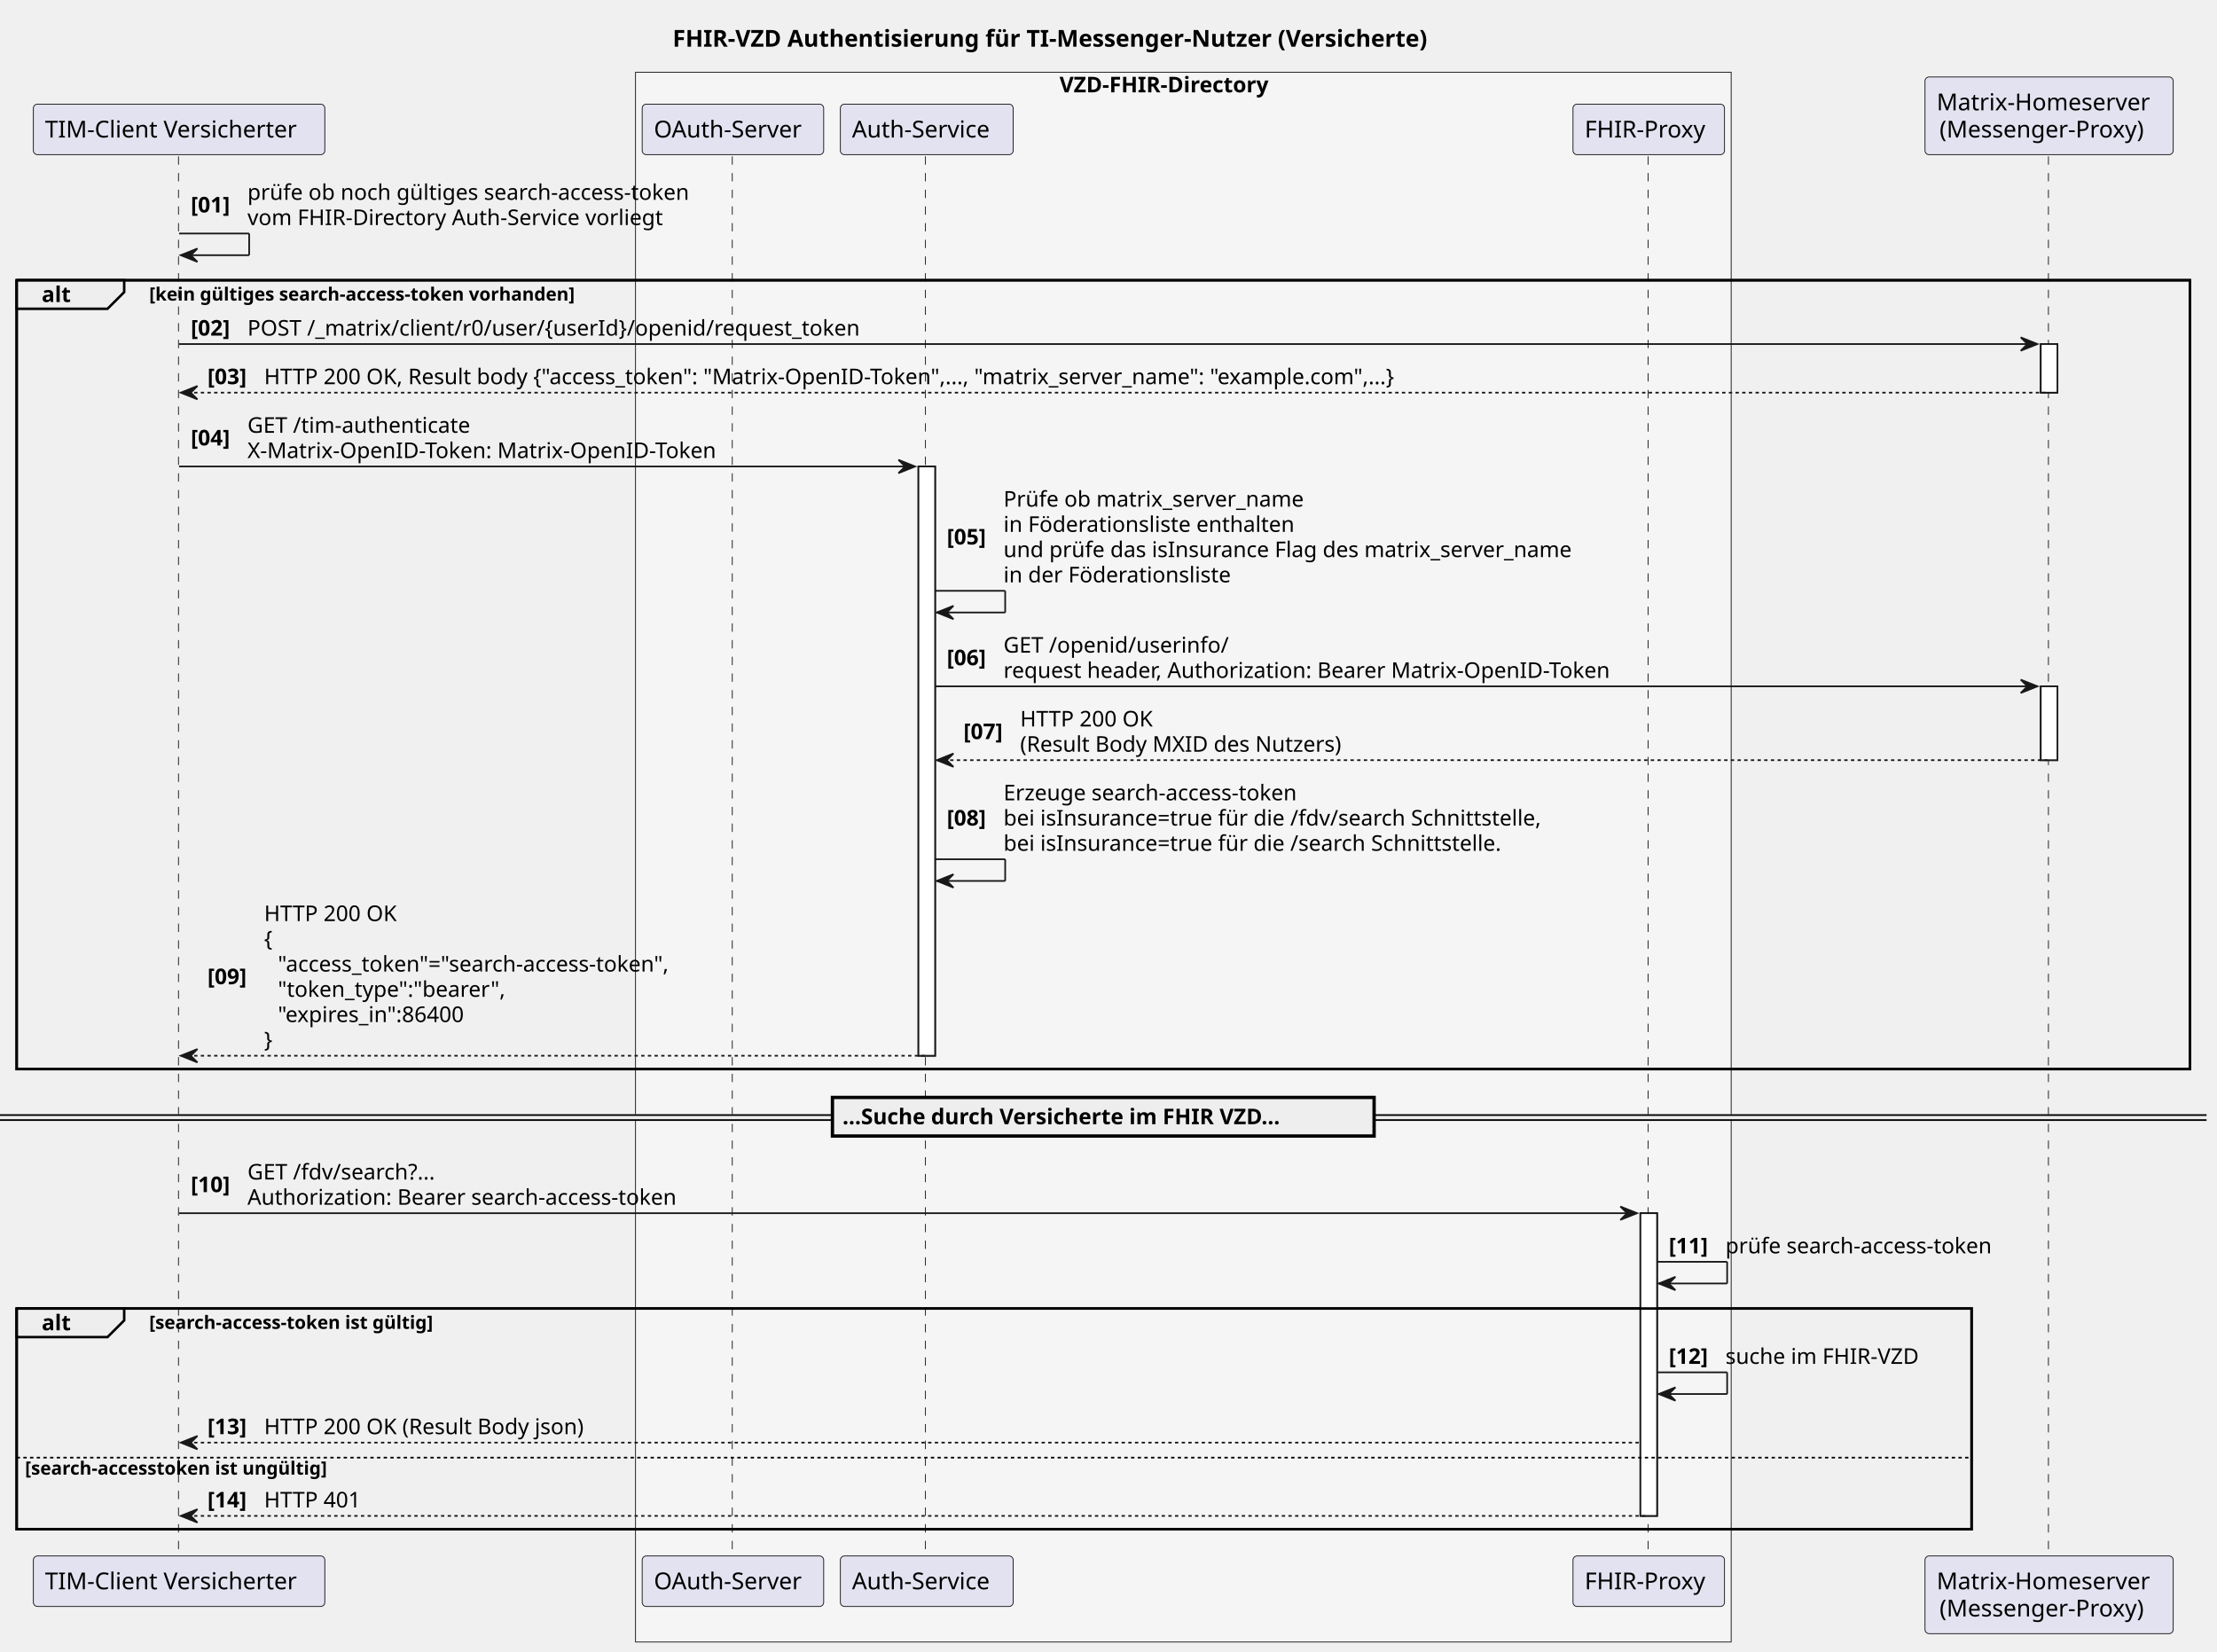
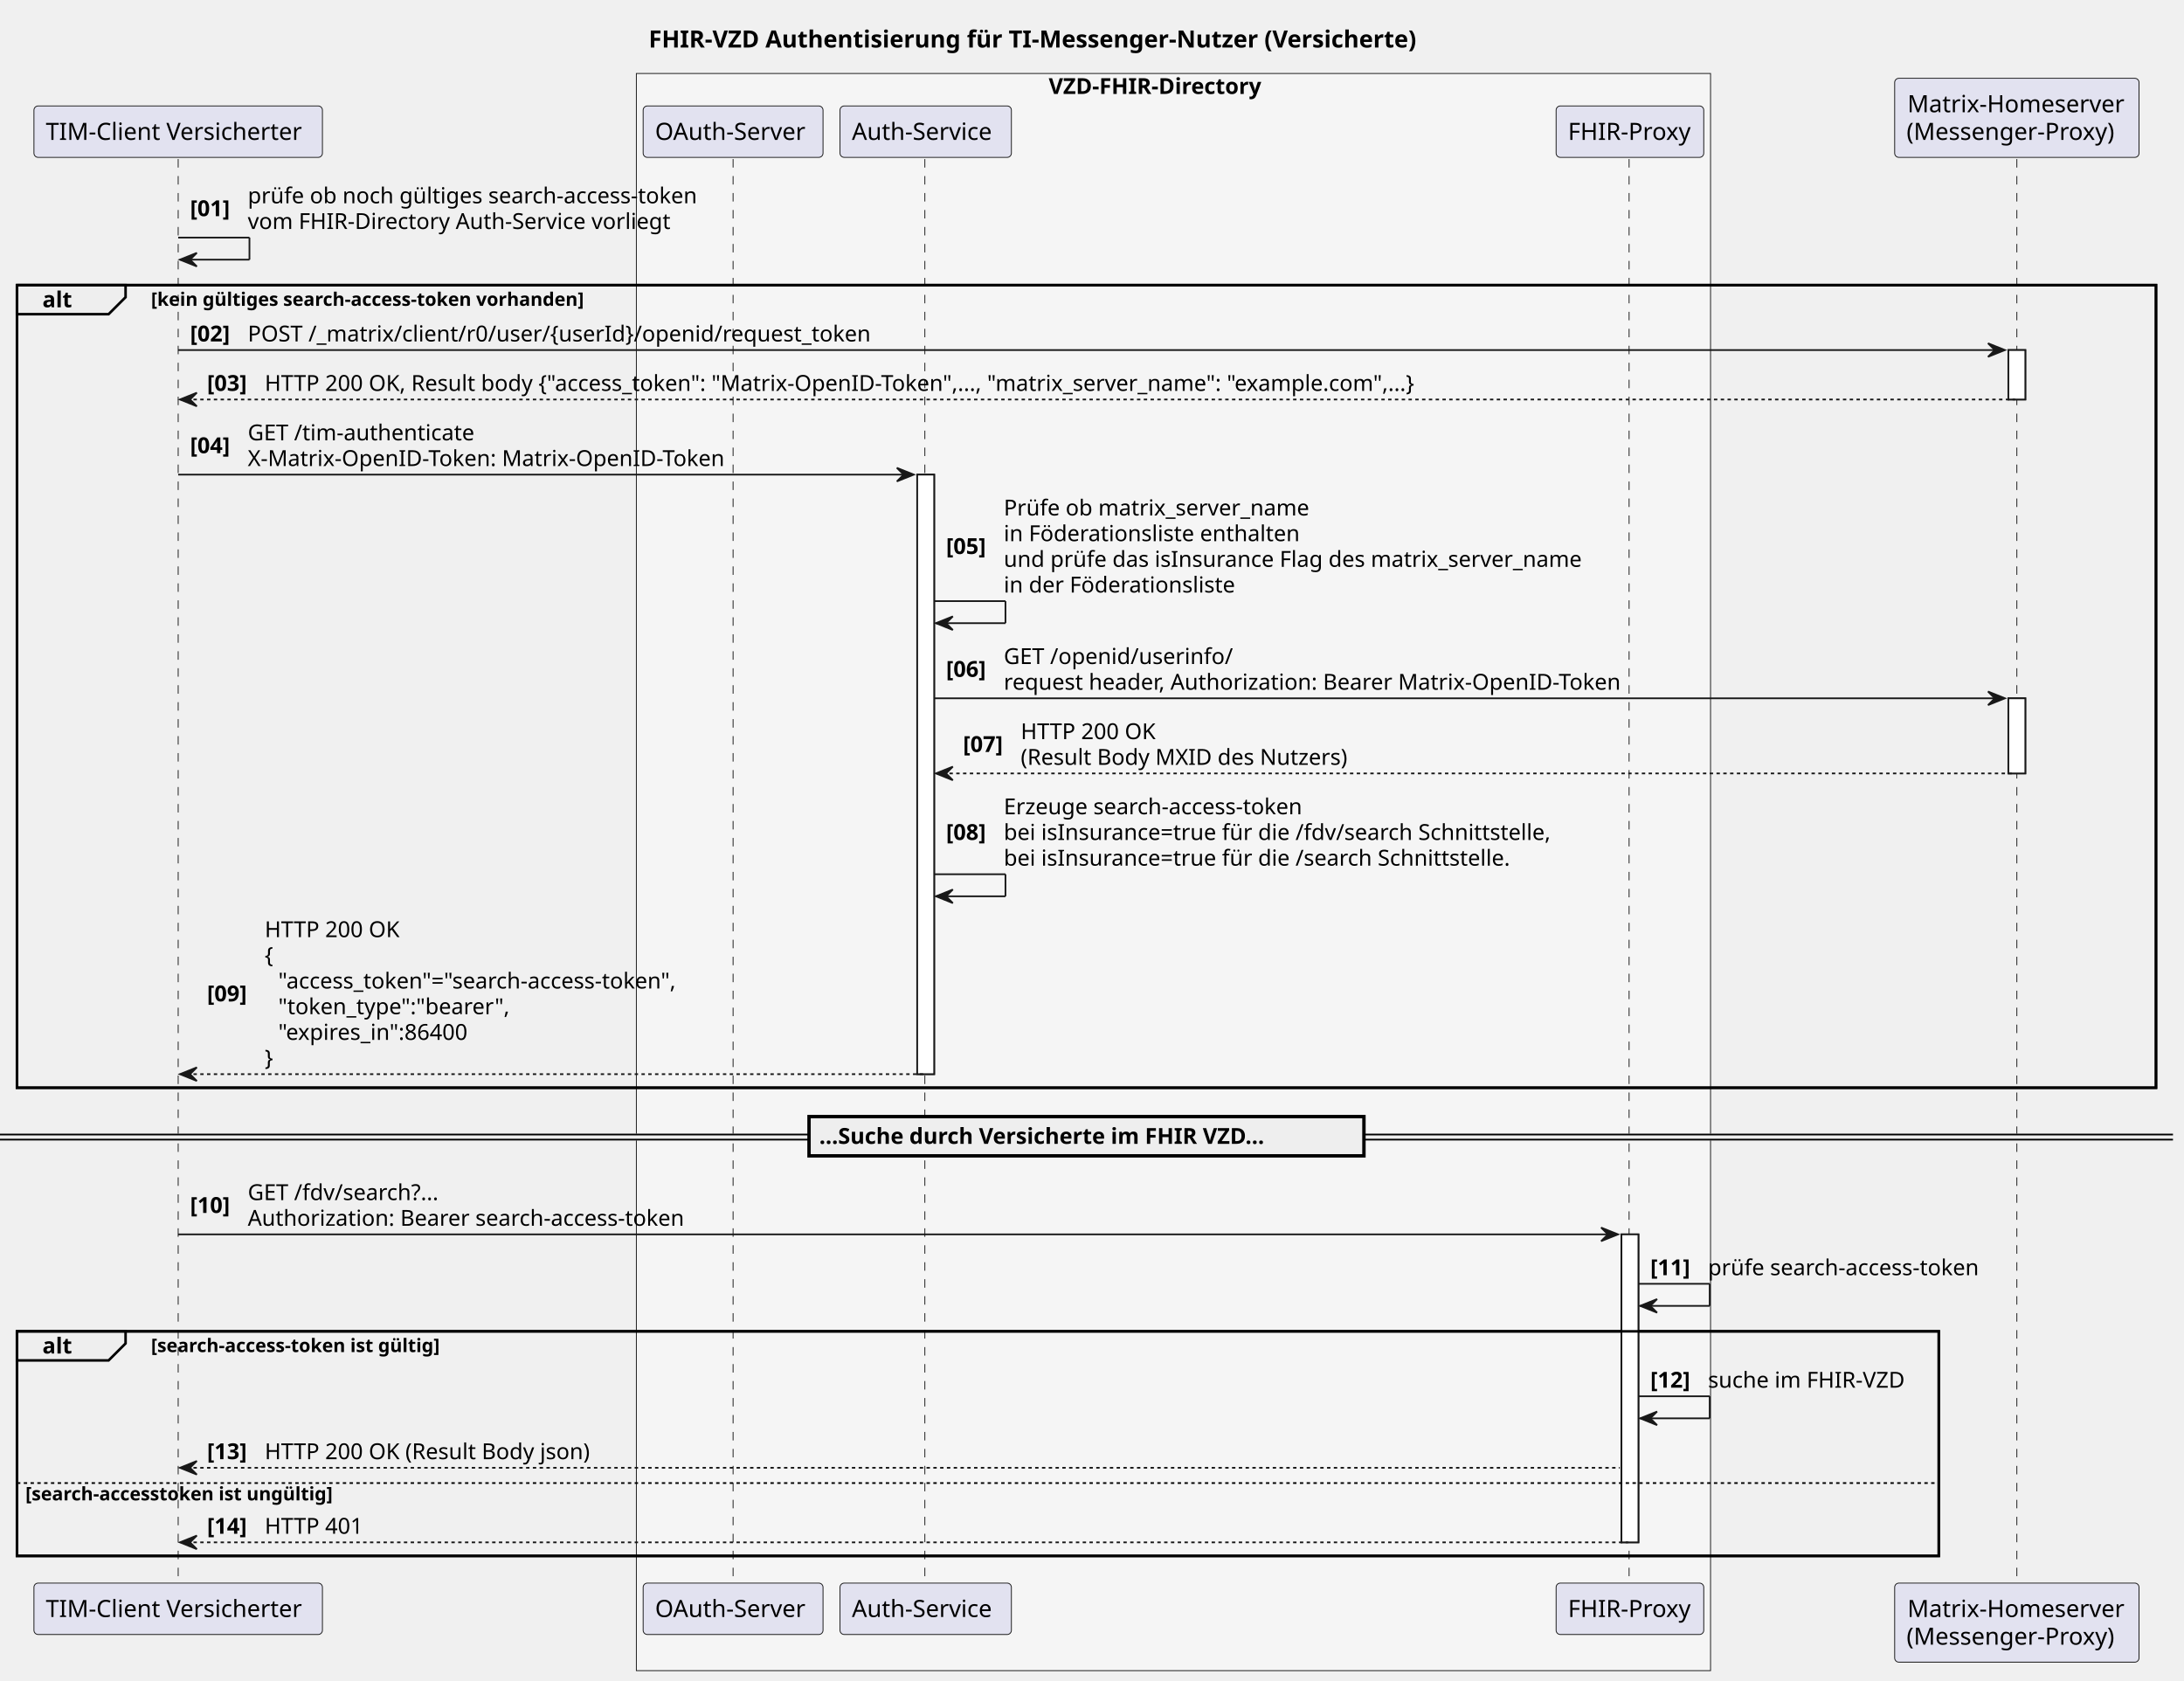
- <svg xmlns="http://www.w3.org/2000/svg" contentStyleType="text/css" height="990px" preserveAspectRatio="none" style="width:1329px;height:990px;background:#FFFFFF;" version="1.1" viewBox="0 0 1329 990" width="1329px" zoomAndPan="magnify">
+ <svg xmlns="http://www.w3.org/2000/svg" contentStyleType="text/css" height="990px" preserveAspectRatio="none" style="width:1287px;height:990px;background:#FFFFFF;" version="1.1" viewBox="0 0 1287 990" width="1287px" zoomAndPan="magnify">
  <defs />
  <g>
-     <text fill="#000000" font-family="sans-serif" font-size="14" font-weight="bold" lengthAdjust="spacing" textLength="515.341" x="403.201" y="27.995">FHIR-VZD Authentisierung für TI-Messenger-Nutzer (Versicherte)</text>
-     <rect fill="#F5F5F5" height="941.078" style="stroke:#181818;stroke-width:0.5;" width="656.8" x="380.969" y="43.297" />
-     <text fill="#000000" font-family="sans-serif" font-size="13" font-weight="bold" lengthAdjust="spacing" textLength="143.889" x="635.162" y="55.364">VZD-FHIR-Directory</text>
-     <rect fill="#FFFFFF" height="353.258" style="stroke:#181818;stroke-width:1.0;" width="10" x="550.565" y="279.656" />
-     <rect fill="#FFFFFF" height="181.469" style="stroke:#181818;stroke-width:1.0;" width="10" x="983.358" y="727.312" />
-     <rect fill="#FFFFFF" height="29.133" style="stroke:#181818;stroke-width:1.0;" width="10" x="1223.347" y="206.258" />
-     <rect fill="#FFFFFF" height="44.266" style="stroke:#181818;stroke-width:1.0;" width="10" x="1223.347" y="411.453" />
-     <rect fill="none" height="472.922" style="stroke:#000000;stroke-width:1.5;" width="1302.742" x="10" y="167.992" />
-     <rect fill="none" height="132.336" style="stroke:#000000;stroke-width:1.5;" width="1171.888" x="10" y="784.445" />
-     <line style="stroke:#181818;stroke-width:0.5;stroke-dasharray:5.0,5.0;" x1="107" x2="107" y1="93.727" y2="933.781" />
-     <line style="stroke:#181818;stroke-width:0.5;stroke-dasharray:5.0,5.0;" x1="438.969" x2="438.969" y1="93.727" y2="933.781" />
-     <line style="stroke:#181818;stroke-width:0.5;stroke-dasharray:5.0,5.0;" x1="554.763" x2="554.763" y1="93.727" y2="933.781" />
-     <line style="stroke:#181818;stroke-width:0.5;stroke-dasharray:5.0,5.0;" x1="987.947" x2="987.947" y1="93.727" y2="933.781" />
-     <line style="stroke:#181818;stroke-width:0.5;stroke-dasharray:5.0,5.0;" x1="1227.951" x2="1227.951" y1="93.727" y2="933.781" />
-     <rect fill="#E2E2F0" height="30.297" rx="2.5" ry="2.5" style="stroke:#181818;stroke-width:0.5;" width="174.72" x="20" y="62.43" />
-     <text fill="#000000" font-family="sans-serif" font-size="14" lengthAdjust="spacing" textLength="160.72" x="27" y="82.425">TIM-Client Versicherter</text>
-     <rect fill="#E2E2F0" height="30.297" rx="2.5" ry="2.5" style="stroke:#181818;stroke-width:0.5;" width="174.72" x="20" y="932.781" />
-     <text fill="#000000" font-family="sans-serif" font-size="14" lengthAdjust="spacing" textLength="160.72" x="27" y="952.776">TIM-Client Versicherter</text>
-     <rect fill="#E2E2F0" height="30.297" rx="2.5" ry="2.5" style="stroke:#181818;stroke-width:0.5;" width="108.794" x="384.969" y="62.43" />
-     <text fill="#000000" font-family="sans-serif" font-size="14" lengthAdjust="spacing" textLength="94.794" x="391.969" y="82.425">OAuth-Server</text>
-     <rect fill="#E2E2F0" height="30.297" rx="2.5" ry="2.5" style="stroke:#181818;stroke-width:0.5;" width="108.794" x="384.969" y="932.781" />
-     <text fill="#000000" font-family="sans-serif" font-size="14" lengthAdjust="spacing" textLength="94.794" x="391.969" y="952.776">OAuth-Server</text>
-     <rect fill="#E2E2F0" height="30.297" rx="2.5" ry="2.5" style="stroke:#181818;stroke-width:0.5;" width="103.606" x="503.763" y="62.43" />
-     <text fill="#000000" font-family="sans-serif" font-size="14" lengthAdjust="spacing" textLength="89.606" x="510.763" y="82.425">Auth-Service</text>
-     <rect fill="#E2E2F0" height="30.297" rx="2.5" ry="2.5" style="stroke:#181818;stroke-width:0.5;" width="103.606" x="503.763" y="932.781" />
-     <text fill="#000000" font-family="sans-serif" font-size="14" lengthAdjust="spacing" textLength="89.606" x="510.763" y="952.776">Auth-Service</text>
-     <rect fill="#E2E2F0" height="30.297" rx="2.5" ry="2.5" style="stroke:#181818;stroke-width:0.5;" width="90.822" x="942.947" y="62.43" />
-     <text fill="#000000" font-family="sans-serif" font-size="14" lengthAdjust="spacing" textLength="76.822" x="949.947" y="82.425">FHIR-Proxy</text>
-     <rect fill="#E2E2F0" height="30.297" rx="2.5" ry="2.5" style="stroke:#181818;stroke-width:0.5;" width="90.822" x="942.947" y="932.781" />
-     <text fill="#000000" font-family="sans-serif" font-size="14" lengthAdjust="spacing" textLength="76.822" x="949.947" y="952.776">FHIR-Proxy</text>
-     <rect fill="#E2E2F0" height="46.594" rx="2.5" ry="2.5" style="stroke:#181818;stroke-width:0.5;" width="148.791" x="1153.951" y="46.133" />
-     <text fill="#000000" font-family="sans-serif" font-size="14" lengthAdjust="spacing" textLength="134.791" x="1160.951" y="66.128">Matrix-Homeserver</text>
-     <text fill="#000000" font-family="sans-serif" font-size="14" lengthAdjust="spacing" textLength="131.332" x="1162.681" y="82.425">(Messenger-Proxy)</text>
-     <rect fill="#E2E2F0" height="46.594" rx="2.5" ry="2.5" style="stroke:#181818;stroke-width:0.5;" width="148.791" x="1153.951" y="932.781" />
-     <text fill="#000000" font-family="sans-serif" font-size="14" lengthAdjust="spacing" textLength="134.791" x="1160.951" y="952.776">Matrix-Homeserver</text>
-     <text fill="#000000" font-family="sans-serif" font-size="14" lengthAdjust="spacing" textLength="131.332" x="1162.681" y="969.073">(Messenger-Proxy)</text>
-     <rect fill="#FFFFFF" height="353.258" style="stroke:#181818;stroke-width:1.0;" width="10" x="550.565" y="279.656" />
-     <rect fill="#FFFFFF" height="181.469" style="stroke:#181818;stroke-width:1.0;" width="10" x="983.358" y="727.312" />
-     <rect fill="#FFFFFF" height="29.133" style="stroke:#181818;stroke-width:1.0;" width="10" x="1223.347" y="206.258" />
-     <rect fill="#FFFFFF" height="44.266" style="stroke:#181818;stroke-width:1.0;" width="10" x="1223.347" y="411.453" />
-     <line style="stroke:#181818;stroke-width:1.0;" x1="107.36" x2="149.36" y1="139.992" y2="139.992" />
-     <line style="stroke:#181818;stroke-width:1.0;" x1="149.36" x2="149.36" y1="139.992" y2="152.992" />
-     <line style="stroke:#181818;stroke-width:1.0;" x1="108.36" x2="149.36" y1="152.992" y2="152.992" />
-     <polygon fill="#181818" points="118.36,148.992,108.36,152.992,118.36,156.992,114.36,152.992" style="stroke:#181818;stroke-width:1.0;" />
-     <text fill="#000000" font-family="sans-serif" font-size="13" font-weight="bold" lengthAdjust="spacing" textLength="29.974" x="114.36" y="127.36">[01]</text>
-     <text fill="#000000" font-family="sans-serif" font-size="13" lengthAdjust="spacing" textLength="284.032" x="148.333" y="119.793">prüfe ob noch gültiges search-access-token</text>
-     <text fill="#000000" font-family="sans-serif" font-size="13" lengthAdjust="spacing" textLength="268.487" x="148.333" y="134.926">vom FHIR-Directory Auth-Service vorliegt</text>
-     <path d="M10,167.992 L74.443,167.992 L74.443,175.125 L64.443,185.125 L10,185.125 L10,167.992 " fill="#EEEEEE" style="stroke:#000000;stroke-width:1.5;" />
-     <rect fill="none" height="472.922" style="stroke:#000000;stroke-width:1.5;" width="1302.742" x="10" y="167.992" />
-     <text fill="#000000" font-family="sans-serif" font-size="13" font-weight="bold" lengthAdjust="spacing" textLength="19.443" x="25" y="181.059">alt</text>
-     <text fill="#000000" font-family="sans-serif" font-size="11" font-weight="bold" lengthAdjust="spacing" textLength="291.489" x="89.443" y="180.203">[kein gültiges search-access-token vorhanden]</text>
-     <polygon fill="#181818" points="1211.347,202.258,1221.347,206.258,1211.347,210.258,1215.347,206.258" style="stroke:#181818;stroke-width:1.0;" />
-     <line style="stroke:#181818;stroke-width:1.0;" x1="107.36" x2="1217.347" y1="206.258" y2="206.258" />
-     <text fill="#000000" font-family="sans-serif" font-size="13" font-weight="bold" lengthAdjust="spacing" textLength="29.974" x="114.36" y="201.192">[02]</text>
-     <text fill="#000000" font-family="sans-serif" font-size="13" lengthAdjust="spacing" textLength="389.918" x="148.333" y="201.192">POST /_matrix/client/r0/user/{userId}/openid/request_token</text>
-     <polygon fill="#181818" points="118.36,231.391,108.36,235.391,118.36,239.391,114.36,235.391" style="stroke:#181818;stroke-width:1.0;" />
-     <line style="stroke:#181818;stroke-width:1.0;stroke-dasharray:2.0,2.0;" x1="112.36" x2="1227.347" y1="235.391" y2="235.391" />
-     <text fill="#000000" font-family="sans-serif" font-size="13" font-weight="bold" lengthAdjust="spacing" textLength="29.974" x="124.36" y="230.325">[03]</text>
-     <text fill="#000000" font-family="sans-serif" font-size="13" lengthAdjust="spacing" textLength="744.625" x="158.333" y="230.325">HTTP 200 OK, Result body {"access_token": "Matrix-OpenID-Token",..., "matrix_server_name": "example.com",...}</text>
-     <polygon fill="#181818" points="538.565,275.656,548.565,279.656,538.565,283.656,542.565,279.656" style="stroke:#181818;stroke-width:1.0;" />
-     <line style="stroke:#181818;stroke-width:1.0;" x1="107.36" x2="544.565" y1="279.656" y2="279.656" />
-     <text fill="#000000" font-family="sans-serif" font-size="13" font-weight="bold" lengthAdjust="spacing" textLength="29.974" x="114.36" y="267.024">[04]</text>
-     <text fill="#000000" font-family="sans-serif" font-size="13" lengthAdjust="spacing" textLength="143.501" x="148.333" y="259.457">GET /tim-authenticate</text>
-     <text fill="#000000" font-family="sans-serif" font-size="13" lengthAdjust="spacing" textLength="299.184" x="148.333" y="274.59">X-Matrix-OpenID-Token: Matrix-OpenID-Token</text>
-     <line style="stroke:#181818;stroke-width:1.0;" x1="560.565" x2="602.565" y1="354.188" y2="354.188" />
-     <line style="stroke:#181818;stroke-width:1.0;" x1="602.565" x2="602.565" y1="354.188" y2="367.188" />
-     <line style="stroke:#181818;stroke-width:1.0;" x1="561.565" x2="602.565" y1="367.188" y2="367.188" />
-     <polygon fill="#181818" points="571.565,363.188,561.565,367.188,571.565,371.188,567.565,367.188" style="stroke:#181818;stroke-width:1.0;" />
-     <text fill="#000000" font-family="sans-serif" font-size="13" font-weight="bold" lengthAdjust="spacing" textLength="29.974" x="567.565" y="326.422">[05]</text>
-     <text fill="#000000" font-family="sans-serif" font-size="13" lengthAdjust="spacing" textLength="191.864" x="601.539" y="303.723">Prüfe ob matrix_server_name</text>
-     <text fill="#000000" font-family="sans-serif" font-size="13" lengthAdjust="spacing" textLength="186.361" x="601.539" y="318.856">in Föderationsliste enthalten</text>
-     <text fill="#000000" font-family="sans-serif" font-size="13" lengthAdjust="spacing" textLength="364.819" x="601.539" y="333.989">und prüfe das isInsurance Flag des matrix_server_name</text>
-     <text fill="#000000" font-family="sans-serif" font-size="13" lengthAdjust="spacing" textLength="145.469" x="601.539" y="349.122">in der Föderationsliste</text>
-     <polygon fill="#181818" points="1211.347,407.453,1221.347,411.453,1211.347,415.453,1215.347,411.453" style="stroke:#181818;stroke-width:1.0;" />
-     <line style="stroke:#181818;stroke-width:1.0;" x1="560.565" x2="1217.347" y1="411.453" y2="411.453" />
-     <text fill="#000000" font-family="sans-serif" font-size="13" font-weight="bold" lengthAdjust="spacing" textLength="29.974" x="567.565" y="398.821">[06]</text>
-     <text fill="#000000" font-family="sans-serif" font-size="13" lengthAdjust="spacing" textLength="140.543" x="601.539" y="391.254">GET /openid/userinfo/</text>
-     <text fill="#000000" font-family="sans-serif" font-size="13" lengthAdjust="spacing" textLength="389.721" x="601.539" y="406.387">request header, Authorization: Bearer Matrix-OpenID-Token</text>
-     <polygon fill="#181818" points="571.565,451.719,561.565,455.719,571.565,459.719,567.565,455.719" style="stroke:#181818;stroke-width:1.0;" />
-     <line style="stroke:#181818;stroke-width:1.0;stroke-dasharray:2.0,2.0;" x1="565.565" x2="1227.347" y1="455.719" y2="455.719" />
-     <text fill="#000000" font-family="sans-serif" font-size="13" font-weight="bold" lengthAdjust="spacing" textLength="29.974" x="577.565" y="443.086">[07]</text>
-     <text fill="#000000" font-family="sans-serif" font-size="13" lengthAdjust="spacing" textLength="85.332" x="611.539" y="435.52">HTTP 200 OK</text>
-     <text fill="#000000" font-family="sans-serif" font-size="13" lengthAdjust="spacing" textLength="207.232" x="611.539" y="450.653">(Result Body MXID des Nutzers)</text>
-     <line style="stroke:#181818;stroke-width:1.0;" x1="560.565" x2="602.565" y1="515.117" y2="515.117" />
-     <line style="stroke:#181818;stroke-width:1.0;" x1="602.565" x2="602.565" y1="515.117" y2="528.117" />
-     <line style="stroke:#181818;stroke-width:1.0;" x1="561.565" x2="602.565" y1="528.117" y2="528.117" />
-     <polygon fill="#181818" points="571.565,524.117,561.565,528.117,571.565,532.117,567.565,528.117" style="stroke:#181818;stroke-width:1.0;" />
-     <text fill="#000000" font-family="sans-serif" font-size="13" font-weight="bold" lengthAdjust="spacing" textLength="29.974" x="567.565" y="494.918">[08]</text>
-     <text fill="#000000" font-family="sans-serif" font-size="13" lengthAdjust="spacing" textLength="190.474" x="601.539" y="479.786">Erzeuge search-access-token</text>
-     <text fill="#000000" font-family="sans-serif" font-size="13" lengthAdjust="spacing" textLength="347.94" x="601.539" y="494.918">bei isInsurance=true für die /fdv/search Schnittstelle,</text>
-     <text fill="#000000" font-family="sans-serif" font-size="13" lengthAdjust="spacing" textLength="323.039" x="601.539" y="510.051">bei isInsurance=true für die /search Schnittstelle.</text>
-     <polygon fill="#181818" points="118.36,628.914,108.36,632.914,118.36,636.914,114.36,632.914" style="stroke:#181818;stroke-width:1.0;" />
-     <line style="stroke:#181818;stroke-width:1.0;stroke-dasharray:2.0,2.0;" x1="112.36" x2="554.565" y1="632.914" y2="632.914" />
-     <text fill="#000000" font-family="sans-serif" font-size="13" font-weight="bold" lengthAdjust="spacing" textLength="29.974" x="124.36" y="590.016">[09]</text>
-     <text fill="#000000" font-family="sans-serif" font-size="13" lengthAdjust="spacing" textLength="85.332" x="158.333" y="552.184">HTTP 200 OK</text>
-     <text fill="#000000" font-family="sans-serif" font-size="13" lengthAdjust="spacing" textLength="8.271" x="158.333" y="567.317">{</text>
-     <text fill="#000000" font-family="sans-serif" font-size="13" lengthAdjust="spacing" textLength="259.537" x="166.598" y="582.45">"access_token"="search-access-token",</text>
-     <text fill="#000000" font-family="sans-serif" font-size="13" lengthAdjust="spacing" textLength="147.691" x="166.598" y="597.582">"token_type":"bearer",</text>
-     <text fill="#000000" font-family="sans-serif" font-size="13" lengthAdjust="spacing" textLength="123.716" x="166.598" y="612.715">"expires_in":86400</text>
-     <text fill="#000000" font-family="sans-serif" font-size="13" lengthAdjust="spacing" textLength="8.271" x="158.333" y="627.848">}</text>
-     <rect fill="#EEEEEE" height="3" style="stroke:#EEEEEE;stroke-width:1.0;" width="1322.742" x="0" y="668.481" />
-     <line style="stroke:#000000;stroke-width:1.0;" x1="0" x2="1322.742" y1="668.481" y2="668.481" />
-     <line style="stroke:#000000;stroke-width:1.0;" x1="0" x2="1322.742" y1="671.481" y2="671.481" />
-     <rect fill="#EEEEEE" height="23.133" style="stroke:#000000;stroke-width:2.0;" width="324.705" x="499.019" y="657.914" />
-     <text fill="#000000" font-family="sans-serif" font-size="13" font-weight="bold" lengthAdjust="spacing" textLength="306.179" x="505.019" y="673.981">...Suche durch Versicherte im FHIR VZD...</text>
-     <polygon fill="#181818" points="971.358,723.312,981.358,727.312,971.358,731.312,975.358,727.312" style="stroke:#181818;stroke-width:1.0;" />
-     <line style="stroke:#181818;stroke-width:1.0;" x1="107.36" x2="977.358" y1="727.312" y2="727.312" />
-     <text fill="#000000" font-family="sans-serif" font-size="13" font-weight="bold" lengthAdjust="spacing" textLength="29.974" x="114.36" y="714.68">[10]</text>
-     <text fill="#000000" font-family="sans-serif" font-size="13" lengthAdjust="spacing" textLength="122.408" x="148.333" y="707.114">GET /fdv/search?...</text>
-     <text fill="#000000" font-family="sans-serif" font-size="13" lengthAdjust="spacing" textLength="276.758" x="148.333" y="722.247">Authorization: Bearer search-access-token</text>
-     <line style="stroke:#181818;stroke-width:1.0;" x1="993.358" x2="1035.358" y1="756.445" y2="756.445" />
-     <line style="stroke:#181818;stroke-width:1.0;" x1="1035.358" x2="1035.358" y1="756.445" y2="769.445" />
-     <line style="stroke:#181818;stroke-width:1.0;" x1="994.358" x2="1035.358" y1="769.445" y2="769.445" />
-     <polygon fill="#181818" points="1004.358,765.445,994.358,769.445,1004.358,773.445,1000.358,769.445" style="stroke:#181818;stroke-width:1.0;" />
-     <text fill="#000000" font-family="sans-serif" font-size="13" font-weight="bold" lengthAdjust="spacing" textLength="29.974" x="1000.358" y="751.379">[11]</text>
-     <text fill="#000000" font-family="sans-serif" font-size="13" lengthAdjust="spacing" textLength="172.015" x="1034.332" y="751.379">prüfe search-access-token</text>
-     <path d="M10,784.445 L74.443,784.445 L74.443,791.578 L64.443,801.578 L10,801.578 L10,784.445 " fill="#EEEEEE" style="stroke:#000000;stroke-width:1.5;" />
-     <rect fill="none" height="132.336" style="stroke:#000000;stroke-width:1.5;" width="1171.888" x="10" y="784.445" />
-     <text fill="#000000" font-family="sans-serif" font-size="13" font-weight="bold" lengthAdjust="spacing" textLength="19.443" x="25" y="797.512">alt</text>
-     <text fill="#000000" font-family="sans-serif" font-size="11" font-weight="bold" lengthAdjust="spacing" textLength="196.448" x="89.443" y="796.656">[search-access-token ist gültig]</text>
-     <line style="stroke:#181818;stroke-width:1.0;" x1="993.358" x2="1035.358" y1="822.711" y2="822.711" />
-     <line style="stroke:#181818;stroke-width:1.0;" x1="1035.358" x2="1035.358" y1="822.711" y2="835.711" />
-     <line style="stroke:#181818;stroke-width:1.0;" x1="994.358" x2="1035.358" y1="835.711" y2="835.711" />
-     <polygon fill="#181818" points="1004.358,831.711,994.358,835.711,1004.358,839.711,1000.358,835.711" style="stroke:#181818;stroke-width:1.0;" />
-     <text fill="#000000" font-family="sans-serif" font-size="13" font-weight="bold" lengthAdjust="spacing" textLength="29.974" x="1000.358" y="817.645">[12]</text>
-     <text fill="#000000" font-family="sans-serif" font-size="13" lengthAdjust="spacing" textLength="125.557" x="1034.332" y="817.645">suche im FHIR-VZD</text>
-     <polygon fill="#181818" points="118.36,860.844,108.36,864.844,118.36,868.844,114.36,864.844" style="stroke:#181818;stroke-width:1.0;" />
-     <line style="stroke:#181818;stroke-width:1.0;stroke-dasharray:2.0,2.0;" x1="112.36" x2="982.358" y1="864.844" y2="864.844" />
-     <text fill="#000000" font-family="sans-serif" font-size="13" font-weight="bold" lengthAdjust="spacing" textLength="29.974" x="124.36" y="859.778">[13]</text>
-     <text fill="#000000" font-family="sans-serif" font-size="13" lengthAdjust="spacing" textLength="208.019" x="158.333" y="859.778">HTTP 200 OK (Result Body json)</text>
-     <line style="stroke:#000000;stroke-width:1.0;stroke-dasharray:2.0,2.0;" x1="10" x2="1181.888" y1="873.844" y2="873.844" />
-     <text fill="#000000" font-family="sans-serif" font-size="11" font-weight="bold" lengthAdjust="spacing" textLength="207.544" x="15" y="884.054">[search-accesstoken ist ungültig]</text>
-     <polygon fill="#181818" points="118.36,904.781,108.36,908.781,118.36,912.781,114.36,908.781" style="stroke:#181818;stroke-width:1.0;" />
-     <line style="stroke:#181818;stroke-width:1.0;stroke-dasharray:2.0,2.0;" x1="112.36" x2="987.358" y1="908.781" y2="908.781" />
-     <text fill="#000000" font-family="sans-serif" font-size="13" font-weight="bold" lengthAdjust="spacing" textLength="29.974" x="124.36" y="903.715">[14]</text>
-     <text fill="#000000" font-family="sans-serif" font-size="13" lengthAdjust="spacing" textLength="62.442" x="158.333" y="903.715">HTTP 401</text>
+     <text fill="#000000" font-family="sans-serif" font-size="14" font-weight="bold" lengthAdjust="spacing" textLength="515" x="382.25" y="27.995">FHIR-VZD Authentisierung für TI-Messenger-Nutzer (Versicherte)</text>
+     <rect fill="#F5F5F5" height="941.078" style="stroke:#181818;stroke-width:0.5;" width="633" x="375" y="43.297" />
+     <text fill="#000000" font-family="sans-serif" font-size="13" font-weight="bold" lengthAdjust="spacing" textLength="142" x="618" y="55.364">VZD-FHIR-Directory</text>
+     <rect fill="#FFFFFF" height="353.258" style="stroke:#181818;stroke-width:1.0;" width="10" x="540.5" y="279.656" />
+     <rect fill="#FFFFFF" height="181.469" style="stroke:#181818;stroke-width:1.0;" width="10" x="955.5" y="727.312" />
+     <rect fill="#FFFFFF" height="29.133" style="stroke:#181818;stroke-width:1.0;" width="10" x="1183.5" y="206.258" />
+     <rect fill="#FFFFFF" height="44.266" style="stroke:#181818;stroke-width:1.0;" width="10" x="1183.5" y="411.453" />
+     <rect fill="none" height="472.922" style="stroke:#000000;stroke-width:1.5;" width="1260.5" x="10" y="167.992" />
+     <rect fill="none" height="132.336" style="stroke:#000000;stroke-width:1.5;" width="1132.5" x="10" y="784.445" />
+     <line style="stroke:#181818;stroke-width:0.5;stroke-dasharray:5.0,5.0;" x1="105" x2="105" y1="93.727" y2="933.781" />
+     <line style="stroke:#181818;stroke-width:0.5;stroke-dasharray:5.0,5.0;" x1="432" x2="432" y1="93.727" y2="933.781" />
+     <line style="stroke:#181818;stroke-width:0.5;stroke-dasharray:5.0,5.0;" x1="545" x2="545" y1="93.727" y2="933.781" />
+     <line style="stroke:#181818;stroke-width:0.5;stroke-dasharray:5.0,5.0;" x1="960" x2="960" y1="93.727" y2="933.781" />
+     <line style="stroke:#181818;stroke-width:0.5;stroke-dasharray:5.0,5.0;" x1="1188.5" x2="1188.5" y1="93.727" y2="933.781" />
+     <rect fill="#E2E2F0" height="30.297" rx="2.5" ry="2.5" style="stroke:#181818;stroke-width:0.5;" width="170" x="20" y="62.43" />
+     <text fill="#000000" font-family="sans-serif" font-size="14" lengthAdjust="spacing" textLength="156" x="27" y="82.425">TIM-Client Versicherter</text>
+     <rect fill="#E2E2F0" height="30.297" rx="2.5" ry="2.5" style="stroke:#181818;stroke-width:0.5;" width="170" x="20" y="932.781" />
+     <text fill="#000000" font-family="sans-serif" font-size="14" lengthAdjust="spacing" textLength="156" x="27" y="952.776">TIM-Client Versicherter</text>
+     <rect fill="#E2E2F0" height="30.297" rx="2.5" ry="2.5" style="stroke:#181818;stroke-width:0.5;" width="106" x="379" y="62.43" />
+     <text fill="#000000" font-family="sans-serif" font-size="14" lengthAdjust="spacing" textLength="92" x="386" y="82.425">OAuth-Server</text>
+     <rect fill="#E2E2F0" height="30.297" rx="2.5" ry="2.5" style="stroke:#181818;stroke-width:0.5;" width="106" x="379" y="932.781" />
+     <text fill="#000000" font-family="sans-serif" font-size="14" lengthAdjust="spacing" textLength="92" x="386" y="952.776">OAuth-Server</text>
+     <rect fill="#E2E2F0" height="30.297" rx="2.5" ry="2.5" style="stroke:#181818;stroke-width:0.5;" width="101" x="495" y="62.43" />
+     <text fill="#000000" font-family="sans-serif" font-size="14" lengthAdjust="spacing" textLength="87" x="502" y="82.425">Auth-Service</text>
+     <rect fill="#E2E2F0" height="30.297" rx="2.5" ry="2.5" style="stroke:#181818;stroke-width:0.5;" width="101" x="495" y="932.781" />
+     <text fill="#000000" font-family="sans-serif" font-size="14" lengthAdjust="spacing" textLength="87" x="502" y="952.776">Auth-Service</text>
+     <rect fill="#E2E2F0" height="30.297" rx="2.5" ry="2.5" style="stroke:#181818;stroke-width:0.5;" width="87" x="917" y="62.43" />
+     <text fill="#000000" font-family="sans-serif" font-size="14" lengthAdjust="spacing" textLength="73" x="924" y="82.425">FHIR-Proxy</text>
+     <rect fill="#E2E2F0" height="30.297" rx="2.5" ry="2.5" style="stroke:#181818;stroke-width:0.5;" width="87" x="917" y="932.781" />
+     <text fill="#000000" font-family="sans-serif" font-size="14" lengthAdjust="spacing" textLength="73" x="924" y="952.776">FHIR-Proxy</text>
+     <rect fill="#E2E2F0" height="46.594" rx="2.5" ry="2.5" style="stroke:#181818;stroke-width:0.5;" width="144" x="1116.5" y="46.133" />
+     <text fill="#000000" font-family="sans-serif" font-size="14" lengthAdjust="spacing" textLength="129" x="1124" y="66.128">Matrix-Homeserver</text>
+     <text fill="#000000" font-family="sans-serif" font-size="14" lengthAdjust="spacing" textLength="130" x="1123.5" y="82.425">(Messenger-Proxy)</text>
+     <rect fill="#E2E2F0" height="46.594" rx="2.5" ry="2.5" style="stroke:#181818;stroke-width:0.5;" width="144" x="1116.5" y="932.781" />
+     <text fill="#000000" font-family="sans-serif" font-size="14" lengthAdjust="spacing" textLength="129" x="1124" y="952.776">Matrix-Homeserver</text>
+     <text fill="#000000" font-family="sans-serif" font-size="14" lengthAdjust="spacing" textLength="130" x="1123.5" y="969.073">(Messenger-Proxy)</text>
+     <rect fill="#FFFFFF" height="353.258" style="stroke:#181818;stroke-width:1.0;" width="10" x="540.5" y="279.656" />
+     <rect fill="#FFFFFF" height="181.469" style="stroke:#181818;stroke-width:1.0;" width="10" x="955.5" y="727.312" />
+     <rect fill="#FFFFFF" height="29.133" style="stroke:#181818;stroke-width:1.0;" width="10" x="1183.5" y="206.258" />
+     <rect fill="#FFFFFF" height="44.266" style="stroke:#181818;stroke-width:1.0;" width="10" x="1183.5" y="411.453" />
+     <line style="stroke:#181818;stroke-width:1.0;" x1="105" x2="147" y1="139.992" y2="139.992" />
+     <line style="stroke:#181818;stroke-width:1.0;" x1="147" x2="147" y1="139.992" y2="152.992" />
+     <line style="stroke:#181818;stroke-width:1.0;" x1="106" x2="147" y1="152.992" y2="152.992" />
+     <polygon fill="#181818" points="116,148.992,106,152.992,116,156.992,112,152.992" style="stroke:#181818;stroke-width:1.0;" />
+     <text fill="#000000" font-family="sans-serif" font-size="13" font-weight="bold" lengthAdjust="spacing" textLength="30" x="112" y="127.36">[01]</text>
+     <text fill="#000000" font-family="sans-serif" font-size="13" lengthAdjust="spacing" textLength="279" x="146" y="119.793">prüfe ob noch gültiges search-access-token</text>
+     <text fill="#000000" font-family="sans-serif" font-size="13" lengthAdjust="spacing" textLength="260" x="146" y="134.926">vom FHIR-Directory Auth-Service vorliegt</text>
+     <path d="M10,167.992 L74,167.992 L74,175.125 L64,185.125 L10,185.125 L10,167.992 " fill="#EEEEEE" style="stroke:#000000;stroke-width:1.5;" />
+     <rect fill="none" height="472.922" style="stroke:#000000;stroke-width:1.5;" width="1260.5" x="10" y="167.992" />
+     <text fill="#000000" font-family="sans-serif" font-size="13" font-weight="bold" lengthAdjust="spacing" textLength="19" x="25" y="181.059">alt</text>
+     <text fill="#000000" font-family="sans-serif" font-size="11" font-weight="bold" lengthAdjust="spacing" textLength="302" x="89" y="180.203">[kein gültiges search-access-token vorhanden]</text>
+     <polygon fill="#181818" points="1171.5,202.258,1181.5,206.258,1171.5,210.258,1175.5,206.258" style="stroke:#181818;stroke-width:1.0;" />
+     <line style="stroke:#181818;stroke-width:1.0;" x1="105" x2="1177.5" y1="206.258" y2="206.258" />
+     <text fill="#000000" font-family="sans-serif" font-size="13" font-weight="bold" lengthAdjust="spacing" textLength="30" x="112" y="201.192">[02]</text>
+     <text fill="#000000" font-family="sans-serif" font-size="13" lengthAdjust="spacing" textLength="379" x="146" y="201.192">POST /_matrix/client/r0/user/{userId}/openid/request_token</text>
+     <polygon fill="#181818" points="116,231.391,106,235.391,116,239.391,112,235.391" style="stroke:#181818;stroke-width:1.0;" />
+     <line style="stroke:#181818;stroke-width:1.0;stroke-dasharray:2.0,2.0;" x1="110" x2="1187.5" y1="235.391" y2="235.391" />
+     <text fill="#000000" font-family="sans-serif" font-size="13" font-weight="bold" lengthAdjust="spacing" textLength="30" x="122" y="230.325">[03]</text>
+     <text fill="#000000" font-family="sans-serif" font-size="13" lengthAdjust="spacing" textLength="720" x="156" y="230.325">HTTP 200 OK, Result body {"access_token": "Matrix-OpenID-Token",..., "matrix_server_name": "example.com",...}</text>
+     <polygon fill="#181818" points="528.5,275.656,538.5,279.656,528.5,283.656,532.5,279.656" style="stroke:#181818;stroke-width:1.0;" />
+     <line style="stroke:#181818;stroke-width:1.0;" x1="105" x2="534.5" y1="279.656" y2="279.656" />
+     <text fill="#000000" font-family="sans-serif" font-size="13" font-weight="bold" lengthAdjust="spacing" textLength="30" x="112" y="267.024">[04]</text>
+     <text fill="#000000" font-family="sans-serif" font-size="13" lengthAdjust="spacing" textLength="140" x="146" y="259.457">GET /tim-authenticate</text>
+     <text fill="#000000" font-family="sans-serif" font-size="13" lengthAdjust="spacing" textLength="289" x="146" y="274.59">X-Matrix-OpenID-Token: Matrix-OpenID-Token</text>
+     <line style="stroke:#181818;stroke-width:1.0;" x1="550.5" x2="592.5" y1="354.188" y2="354.188" />
+     <line style="stroke:#181818;stroke-width:1.0;" x1="592.5" x2="592.5" y1="354.188" y2="367.188" />
+     <line style="stroke:#181818;stroke-width:1.0;" x1="551.5" x2="592.5" y1="367.188" y2="367.188" />
+     <polygon fill="#181818" points="561.5,363.188,551.5,367.188,561.5,371.188,557.5,367.188" style="stroke:#181818;stroke-width:1.0;" />
+     <text fill="#000000" font-family="sans-serif" font-size="13" font-weight="bold" lengthAdjust="spacing" textLength="30" x="557.5" y="326.422">[05]</text>
+     <text fill="#000000" font-family="sans-serif" font-size="13" lengthAdjust="spacing" textLength="189" x="591.5" y="303.723">Prüfe ob matrix_server_name</text>
+     <text fill="#000000" font-family="sans-serif" font-size="13" lengthAdjust="spacing" textLength="181" x="591.5" y="318.856">in Föderationsliste enthalten</text>
+     <text fill="#000000" font-family="sans-serif" font-size="13" lengthAdjust="spacing" textLength="357" x="591.5" y="333.989">und prüfe das isInsurance Flag des matrix_server_name</text>
+     <text fill="#000000" font-family="sans-serif" font-size="13" lengthAdjust="spacing" textLength="141" x="591.5" y="349.122">in der Föderationsliste</text>
+     <polygon fill="#181818" points="1171.5,407.453,1181.5,411.453,1171.5,415.453,1175.5,411.453" style="stroke:#181818;stroke-width:1.0;" />
+     <line style="stroke:#181818;stroke-width:1.0;" x1="550.5" x2="1177.5" y1="411.453" y2="411.453" />
+     <text fill="#000000" font-family="sans-serif" font-size="13" font-weight="bold" lengthAdjust="spacing" textLength="30" x="557.5" y="398.821">[06]</text>
+     <text fill="#000000" font-family="sans-serif" font-size="13" lengthAdjust="spacing" textLength="135" x="591.5" y="391.254">GET /openid/userinfo/</text>
+     <text fill="#000000" font-family="sans-serif" font-size="13" lengthAdjust="spacing" textLength="380" x="591.5" y="406.387">request header, Authorization: Bearer Matrix-OpenID-Token</text>
+     <polygon fill="#181818" points="561.5,451.719,551.5,455.719,561.5,459.719,557.5,455.719" style="stroke:#181818;stroke-width:1.0;" />
+     <line style="stroke:#181818;stroke-width:1.0;stroke-dasharray:2.0,2.0;" x1="555.5" x2="1187.5" y1="455.719" y2="455.719" />
+     <text fill="#000000" font-family="sans-serif" font-size="13" font-weight="bold" lengthAdjust="spacing" textLength="30" x="567.5" y="443.086">[07]</text>
+     <text fill="#000000" font-family="sans-serif" font-size="13" lengthAdjust="spacing" textLength="82" x="601.5" y="435.52">HTTP 200 OK</text>
+     <text fill="#000000" font-family="sans-serif" font-size="13" lengthAdjust="spacing" textLength="202" x="601.5" y="450.653">(Result Body MXID des Nutzers)</text>
+     <line style="stroke:#181818;stroke-width:1.0;" x1="550.5" x2="592.5" y1="515.117" y2="515.117" />
+     <line style="stroke:#181818;stroke-width:1.0;" x1="592.5" x2="592.5" y1="515.117" y2="528.117" />
+     <line style="stroke:#181818;stroke-width:1.0;" x1="551.5" x2="592.5" y1="528.117" y2="528.117" />
+     <polygon fill="#181818" points="561.5,524.117,551.5,528.117,561.5,532.117,557.5,528.117" style="stroke:#181818;stroke-width:1.0;" />
+     <text fill="#000000" font-family="sans-serif" font-size="13" font-weight="bold" lengthAdjust="spacing" textLength="30" x="557.5" y="494.918">[08]</text>
+     <text fill="#000000" font-family="sans-serif" font-size="13" lengthAdjust="spacing" textLength="189" x="591.5" y="479.786">Erzeuge search-access-token</text>
+     <text fill="#000000" font-family="sans-serif" font-size="13" lengthAdjust="spacing" textLength="337" x="591.5" y="494.918">bei isInsurance=true für die /fdv/search Schnittstelle,</text>
+     <text fill="#000000" font-family="sans-serif" font-size="13" lengthAdjust="spacing" textLength="314" x="591.5" y="510.051">bei isInsurance=true für die /search Schnittstelle.</text>
+     <polygon fill="#181818" points="116,628.914,106,632.914,116,636.914,112,632.914" style="stroke:#181818;stroke-width:1.0;" />
+     <line style="stroke:#181818;stroke-width:1.0;stroke-dasharray:2.0,2.0;" x1="110" x2="544.5" y1="632.914" y2="632.914" />
+     <text fill="#000000" font-family="sans-serif" font-size="13" font-weight="bold" lengthAdjust="spacing" textLength="30" x="122" y="590.016">[09]</text>
+     <text fill="#000000" font-family="sans-serif" font-size="13" lengthAdjust="spacing" textLength="82" x="156" y="552.184">HTTP 200 OK</text>
+     <text fill="#000000" font-family="sans-serif" font-size="13" lengthAdjust="spacing" textLength="8" x="156" y="567.317">{</text>
+     <text fill="#000000" font-family="sans-serif" font-size="13" lengthAdjust="spacing" textLength="255" x="164" y="582.45">"access_token"="search-access-token",</text>
+     <text fill="#000000" font-family="sans-serif" font-size="13" lengthAdjust="spacing" textLength="141" x="164" y="597.582">"token_type":"bearer",</text>
+     <text fill="#000000" font-family="sans-serif" font-size="13" lengthAdjust="spacing" textLength="118" x="164" y="612.715">"expires_in":86400</text>
+     <text fill="#000000" font-family="sans-serif" font-size="13" lengthAdjust="spacing" textLength="8" x="156" y="627.848">}</text>
+     <rect fill="#EEEEEE" height="3" style="stroke:#EEEEEE;stroke-width:1.0;" width="1280.5" x="0" y="668.481" />
+     <line style="stroke:#000000;stroke-width:1.0;" x1="0" x2="1280.5" y1="668.481" y2="668.481" />
+     <line style="stroke:#000000;stroke-width:1.0;" x1="0" x2="1280.5" y1="671.481" y2="671.481" />
+     <rect fill="#EEEEEE" height="23.133" style="stroke:#000000;stroke-width:2.0;" width="327" x="476.75" y="657.914" />
+     <text fill="#000000" font-family="sans-serif" font-size="13" font-weight="bold" lengthAdjust="spacing" textLength="308" x="482.75" y="673.981">...Suche durch Versicherte im FHIR VZD...</text>
+     <polygon fill="#181818" points="943.5,723.312,953.5,727.312,943.5,731.312,947.5,727.312" style="stroke:#181818;stroke-width:1.0;" />
+     <line style="stroke:#181818;stroke-width:1.0;" x1="105" x2="949.5" y1="727.312" y2="727.312" />
+     <text fill="#000000" font-family="sans-serif" font-size="13" font-weight="bold" lengthAdjust="spacing" textLength="30" x="112" y="714.68">[10]</text>
+     <text fill="#000000" font-family="sans-serif" font-size="13" lengthAdjust="spacing" textLength="118" x="146" y="707.114">GET /fdv/search?...</text>
+     <text fill="#000000" font-family="sans-serif" font-size="13" lengthAdjust="spacing" textLength="273" x="146" y="722.247">Authorization: Bearer search-access-token</text>
+     <line style="stroke:#181818;stroke-width:1.0;" x1="965.5" x2="1007.5" y1="756.445" y2="756.445" />
+     <line style="stroke:#181818;stroke-width:1.0;" x1="1007.5" x2="1007.5" y1="756.445" y2="769.445" />
+     <line style="stroke:#181818;stroke-width:1.0;" x1="966.5" x2="1007.5" y1="769.445" y2="769.445" />
+     <polygon fill="#181818" points="976.5,765.445,966.5,769.445,976.5,773.445,972.5,769.445" style="stroke:#181818;stroke-width:1.0;" />
+     <text fill="#000000" font-family="sans-serif" font-size="13" font-weight="bold" lengthAdjust="spacing" textLength="30" x="972.5" y="751.379">[11]</text>
+     <text fill="#000000" font-family="sans-serif" font-size="13" lengthAdjust="spacing" textLength="170" x="1006.5" y="751.379">prüfe search-access-token</text>
+     <path d="M10,784.445 L74,784.445 L74,791.578 L64,801.578 L10,801.578 L10,784.445 " fill="#EEEEEE" style="stroke:#000000;stroke-width:1.5;" />
+     <rect fill="none" height="132.336" style="stroke:#000000;stroke-width:1.5;" width="1132.5" x="10" y="784.445" />
+     <text fill="#000000" font-family="sans-serif" font-size="13" font-weight="bold" lengthAdjust="spacing" textLength="19" x="25" y="797.512">alt</text>
+     <text fill="#000000" font-family="sans-serif" font-size="11" font-weight="bold" lengthAdjust="spacing" textLength="204" x="89" y="796.656">[search-access-token ist gültig]</text>
+     <line style="stroke:#181818;stroke-width:1.0;" x1="965.5" x2="1007.5" y1="822.711" y2="822.711" />
+     <line style="stroke:#181818;stroke-width:1.0;" x1="1007.5" x2="1007.5" y1="822.711" y2="835.711" />
+     <line style="stroke:#181818;stroke-width:1.0;" x1="966.5" x2="1007.5" y1="835.711" y2="835.711" />
+     <polygon fill="#181818" points="976.5,831.711,966.5,835.711,976.5,839.711,972.5,835.711" style="stroke:#181818;stroke-width:1.0;" />
+     <text fill="#000000" font-family="sans-serif" font-size="13" font-weight="bold" lengthAdjust="spacing" textLength="30" x="972.5" y="817.645">[12]</text>
+     <text fill="#000000" font-family="sans-serif" font-size="13" lengthAdjust="spacing" textLength="124" x="1006.5" y="817.645">suche im FHIR-VZD</text>
+     <polygon fill="#181818" points="116,860.844,106,864.844,116,868.844,112,864.844" style="stroke:#181818;stroke-width:1.0;" />
+     <line style="stroke:#181818;stroke-width:1.0;stroke-dasharray:2.0,2.0;" x1="110" x2="954.5" y1="864.844" y2="864.844" />
+     <text fill="#000000" font-family="sans-serif" font-size="13" font-weight="bold" lengthAdjust="spacing" textLength="30" x="122" y="859.778">[13]</text>
+     <text fill="#000000" font-family="sans-serif" font-size="13" lengthAdjust="spacing" textLength="201" x="156" y="859.778">HTTP 200 OK (Result Body json)</text>
+     <line style="stroke:#000000;stroke-width:1.0;stroke-dasharray:2.0,2.0;" x1="10" x2="1142.5" y1="873.844" y2="873.844" />
+     <text fill="#000000" font-family="sans-serif" font-size="11" font-weight="bold" lengthAdjust="spacing" textLength="215" x="15" y="884.054">[search-accesstoken ist ungültig]</text>
+     <polygon fill="#181818" points="116,904.781,106,908.781,116,912.781,112,908.781" style="stroke:#181818;stroke-width:1.0;" />
+     <line style="stroke:#181818;stroke-width:1.0;stroke-dasharray:2.0,2.0;" x1="110" x2="959.5" y1="908.781" y2="908.781" />
+     <text fill="#000000" font-family="sans-serif" font-size="13" font-weight="bold" lengthAdjust="spacing" textLength="30" x="122" y="903.715">[14]</text>
+     <text fill="#000000" font-family="sans-serif" font-size="13" lengthAdjust="spacing" textLength="60" x="156" y="903.715">HTTP 401</text>
  </g>
</svg>
